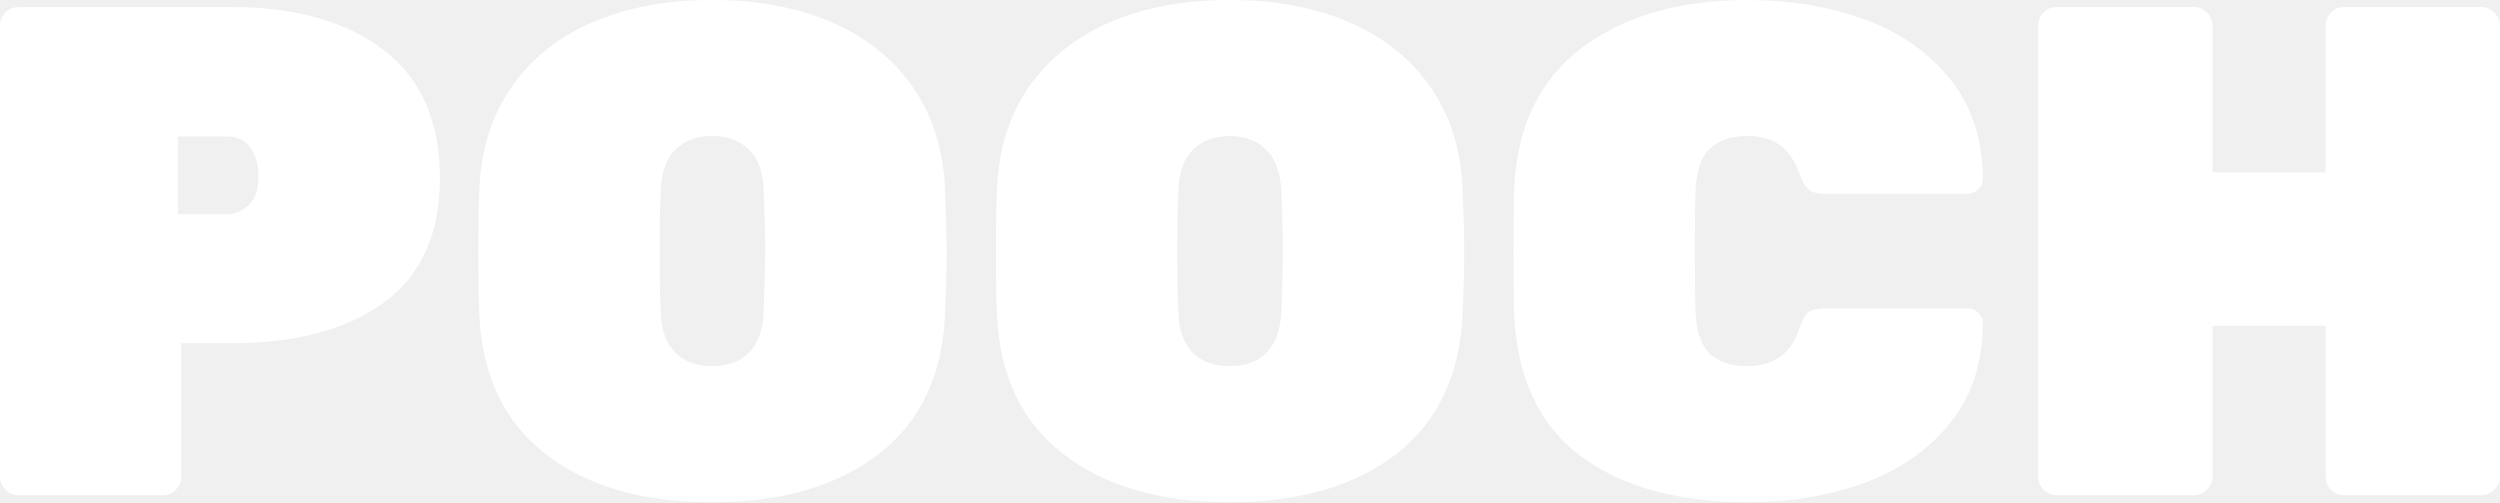
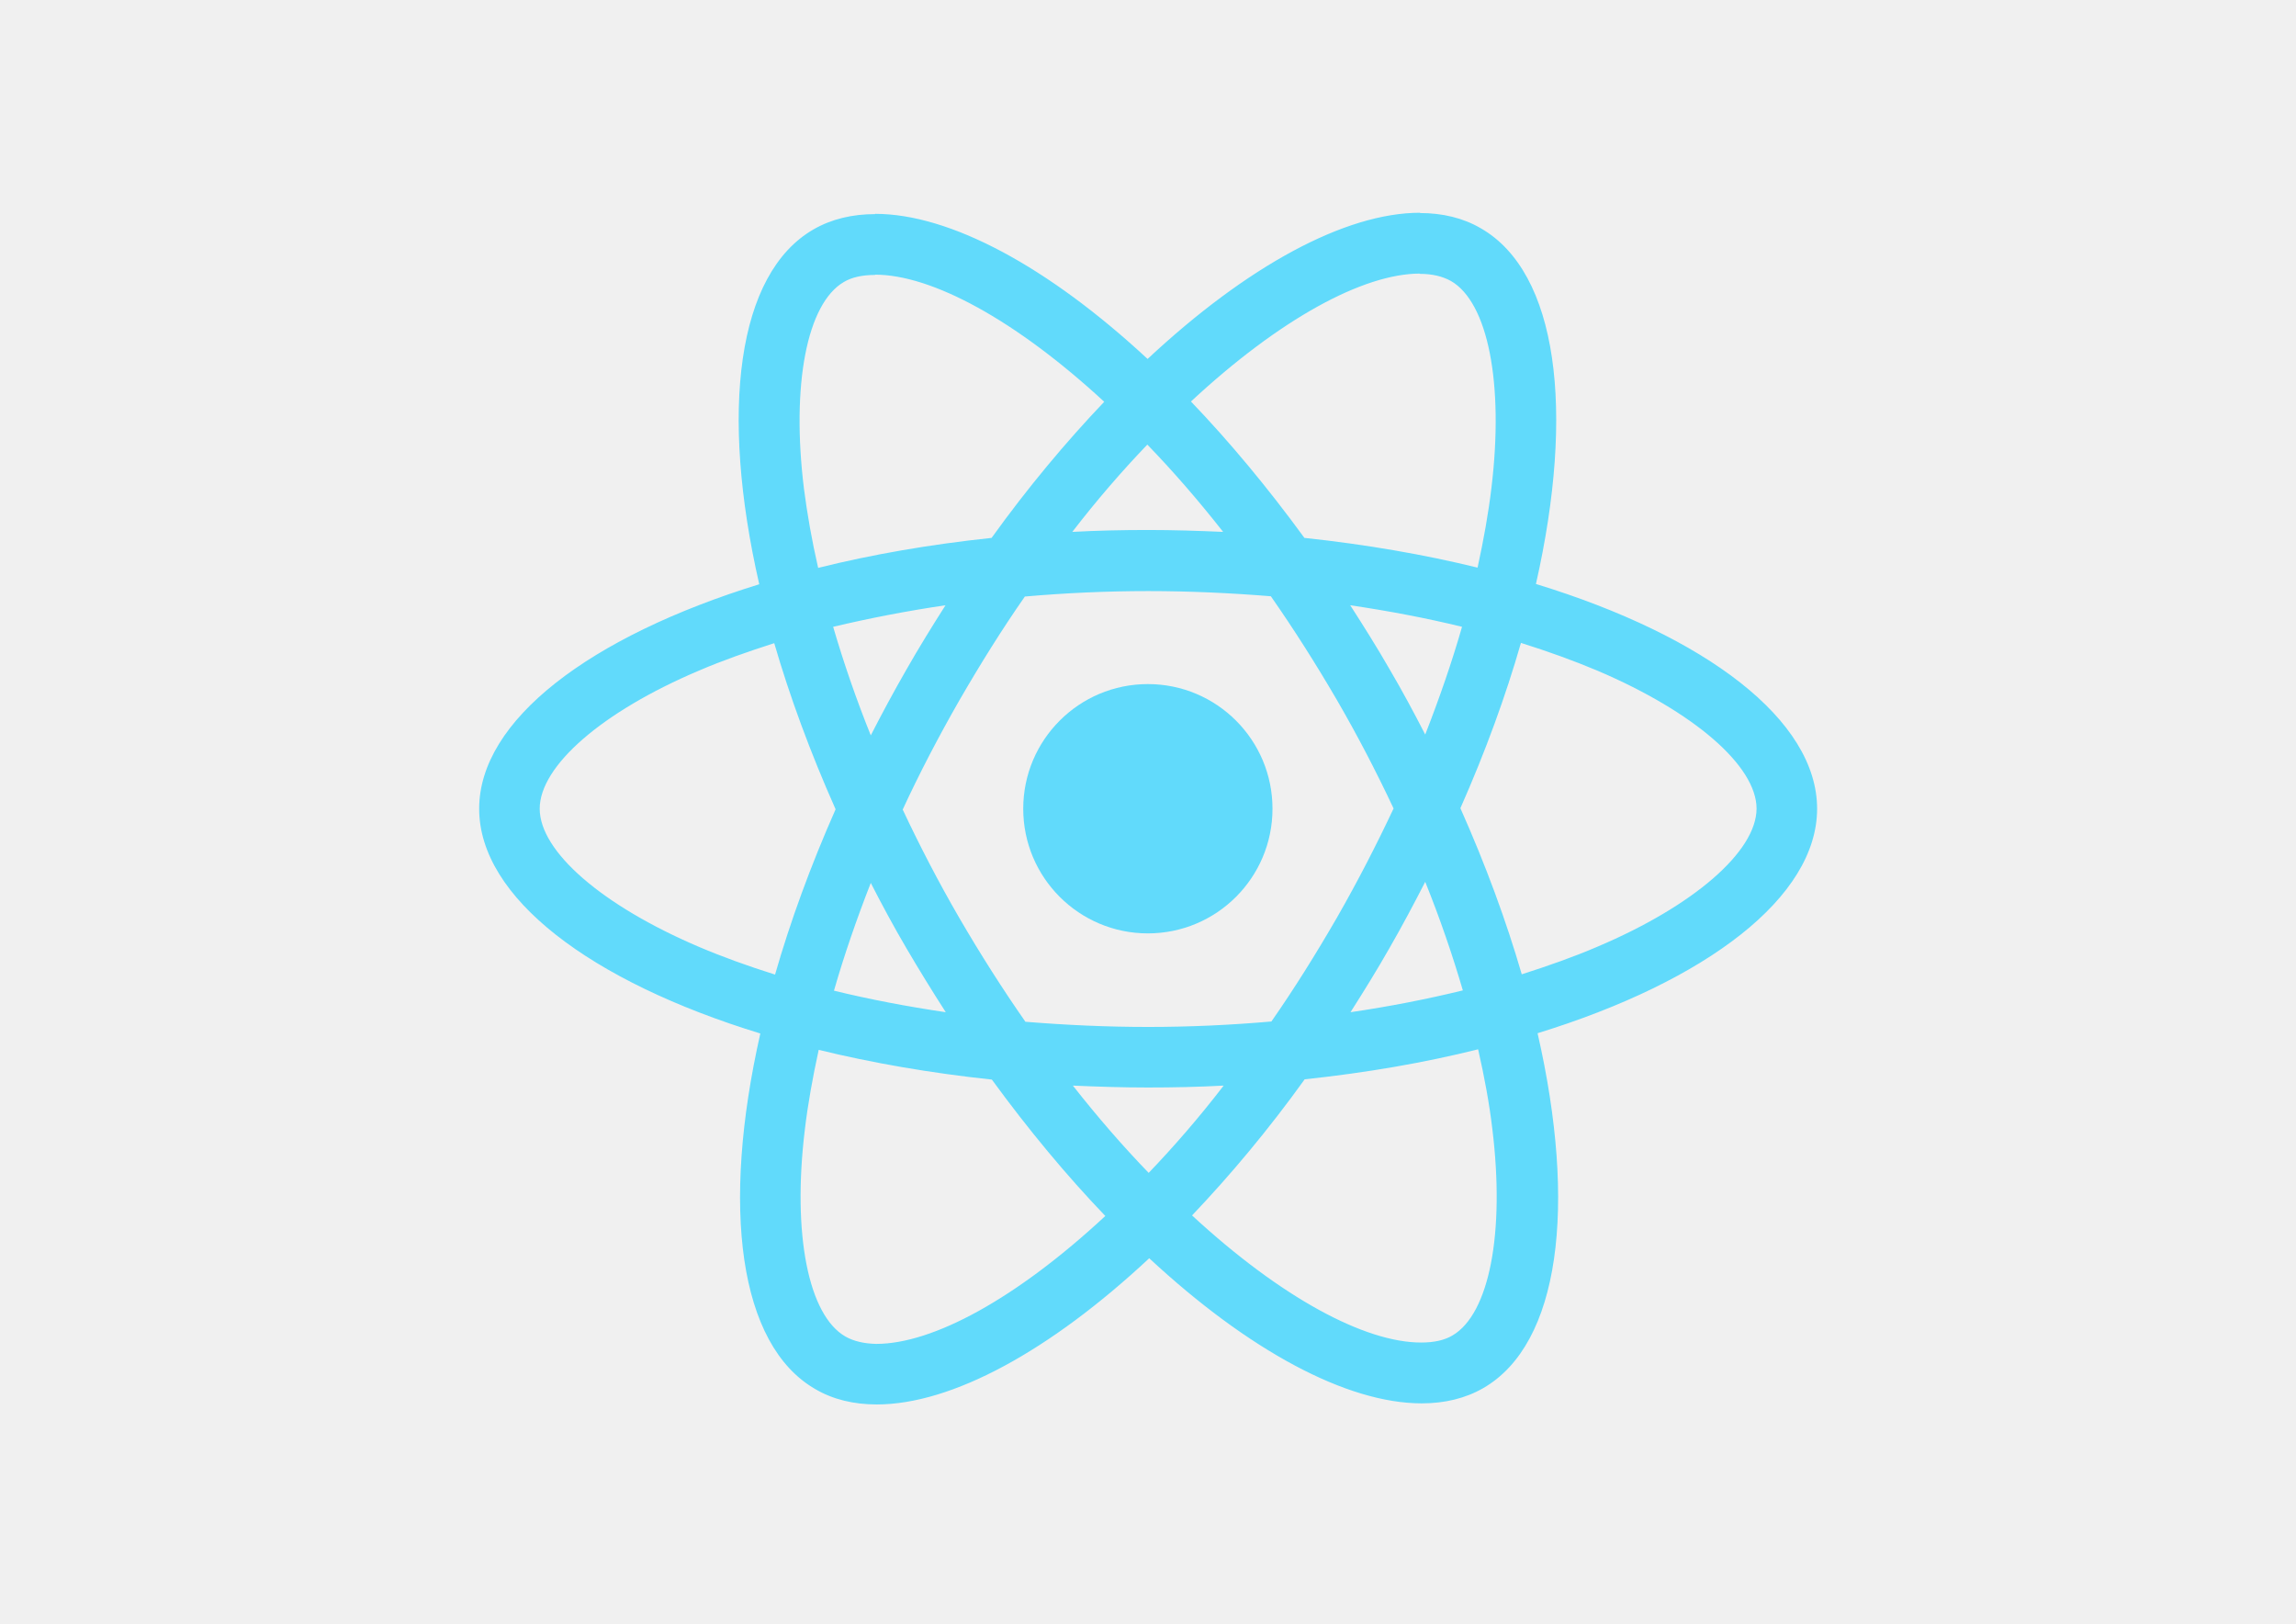
- <svg xmlns="http://www.w3.org/2000/svg" data-v-423bf9ae="" viewBox="0 0 298.69 60" class="font">
-   <g data-v-423bf9ae="" id="f5d40735-7c08-48fa-8b74-742f8772715f" fill="white" transform="matrix(5.952381,0,0,5.952381,-4.583336,-18.75)">
-     <path d="M1.15 13.09L1.15 13.09Q0.99 13.09 0.88 12.98L0.88 12.98L0.88 12.98Q0.77 12.87 0.77 12.71L0.77 12.71L0.77 3.67L0.77 3.67Q0.77 3.51 0.88 3.40L0.88 3.40L0.88 3.40Q0.99 3.29 1.15 3.29L1.15 3.29L5.39 3.29L5.39 3.29Q7.35 3.29 8.48 4.16L8.48 4.16L8.48 4.16Q9.60 5.03 9.60 6.72L9.60 6.72L9.60 6.72Q9.60 8.40 8.48 9.22L8.48 9.22L8.48 9.22Q7.36 10.04 5.39 10.04L5.39 10.04L4.41 10.04L4.41 12.71L4.41 12.71Q4.41 12.87 4.30 12.98L4.30 12.98L4.30 12.98Q4.19 13.09 4.03 13.09L4.03 13.09L1.15 13.09ZM4.34 7.45L5.32 7.45L5.32 7.45Q5.57 7.45 5.77 7.26L5.77 7.26L5.77 7.26Q5.96 7.07 5.96 6.69L5.96 6.69L5.96 6.69Q5.96 6.37 5.81 6.13L5.81 6.13L5.81 6.13Q5.66 5.89 5.32 5.89L5.32 5.89L4.34 5.89L4.34 7.45ZM15.06 13.23L15.06 13.23Q12.96 13.23 11.72 12.26L11.72 12.26L11.72 12.26Q10.47 11.30 10.39 9.45L10.39 9.45L10.39 9.45Q10.37 9.07 10.37 8.23L10.37 8.23L10.37 8.23Q10.37 7.38 10.39 6.99L10.39 6.99L10.39 6.99Q10.43 5.78 11.03 4.91L11.03 4.91L11.03 4.91Q11.62 4.05 12.66 3.60L12.66 3.60L12.66 3.60Q13.69 3.15 15.06 3.15L15.06 3.15L15.06 3.15Q16.44 3.15 17.47 3.60L17.47 3.60L17.47 3.60Q18.51 4.05 19.10 4.91L19.10 4.91L19.10 4.91Q19.70 5.78 19.74 6.99L19.74 6.99L19.74 6.99Q19.77 7.77 19.77 8.23L19.77 8.23L19.77 8.23Q19.77 8.69 19.74 9.45L19.74 9.45L19.74 9.45Q19.66 11.30 18.41 12.26L18.41 12.26L18.41 12.26Q17.16 13.23 15.06 13.23L15.06 13.23ZM15.06 10.50L15.06 10.50Q15.54 10.50 15.81 10.22L15.81 10.22L15.81 10.22Q16.09 9.94 16.10 9.37L16.10 9.37L16.10 9.37Q16.13 8.55 16.13 8.18L16.13 8.18L16.13 8.18Q16.13 7.77 16.10 7.01L16.10 7.01L16.10 7.01Q16.09 6.44 15.81 6.16L15.81 6.16L15.81 6.16Q15.53 5.88 15.06 5.88L15.06 5.88L15.06 5.88Q14.60 5.88 14.32 6.16L14.32 6.16L14.32 6.16Q14.04 6.44 14.03 7.01L14.03 7.01L14.03 7.01Q14.01 7.39 14.01 8.18L14.01 8.18L14.01 8.18Q14.01 8.96 14.03 9.37L14.03 9.37L14.03 9.37Q14.04 9.94 14.32 10.22L14.32 10.22L14.32 10.22Q14.59 10.50 15.06 10.50L15.06 10.50ZM25.45 13.23L25.45 13.23Q23.35 13.23 22.11 12.26L22.11 12.26L22.11 12.26Q20.86 11.30 20.78 9.45L20.78 9.45L20.78 9.45Q20.76 9.07 20.76 8.23L20.76 8.23L20.76 8.23Q20.76 7.38 20.78 6.99L20.78 6.99L20.78 6.99Q20.82 5.78 21.41 4.91L21.41 4.91L21.41 4.91Q22.01 4.05 23.04 3.60L23.04 3.60L23.04 3.60Q24.08 3.15 25.45 3.15L25.45 3.15L25.45 3.15Q26.82 3.15 27.86 3.60L27.86 3.60L27.86 3.60Q28.90 4.05 29.49 4.91L29.49 4.91L29.49 4.91Q30.09 5.78 30.13 6.99L30.13 6.99L30.13 6.99Q30.16 7.77 30.16 8.23L30.16 8.23L30.16 8.23Q30.16 8.69 30.13 9.45L30.13 9.45L30.13 9.45Q30.04 11.30 28.80 12.26L28.80 12.26L28.80 12.26Q27.55 13.23 25.45 13.23L25.45 13.23ZM25.45 10.50L25.45 10.50Q25.93 10.50 26.20 10.22L26.20 10.22L26.20 10.22Q26.47 9.94 26.49 9.37L26.49 9.37L26.49 9.37Q26.52 8.55 26.52 8.18L26.52 8.18L26.52 8.18Q26.52 7.77 26.49 7.01L26.49 7.01L26.49 7.01Q26.47 6.44 26.19 6.16L26.19 6.16L26.19 6.16Q25.91 5.88 25.45 5.88L25.45 5.88L25.45 5.88Q24.99 5.88 24.71 6.16L24.71 6.16L24.71 6.16Q24.43 6.44 24.42 7.01L24.42 7.01L24.42 7.01Q24.40 7.39 24.40 8.18L24.40 8.18L24.40 8.18Q24.40 8.96 24.42 9.37L24.42 9.37L24.42 9.37Q24.43 9.94 24.70 10.22L24.70 10.22L24.70 10.22Q24.98 10.50 25.45 10.50L25.45 10.50ZM35.85 13.23L35.85 13.23Q33.74 13.23 32.49 12.30L32.49 12.30L32.49 12.30Q31.25 11.37 31.16 9.44L31.16 9.44L31.16 9.44Q31.15 9.06 31.15 8.20L31.15 8.20L31.15 8.20Q31.15 7.34 31.16 6.94L31.16 6.94L31.16 6.94Q31.25 5.07 32.52 4.11L32.52 4.11L32.52 4.11Q33.80 3.15 35.85 3.15L35.85 3.15L35.85 3.15Q37.11 3.15 38.17 3.53L38.17 3.53L38.17 3.53Q39.23 3.91 39.89 4.71L39.89 4.71L39.89 4.71Q40.56 5.52 40.57 6.73L40.57 6.73L40.57 6.73Q40.57 6.86 40.48 6.95L40.48 6.95L40.48 6.95Q40.39 7.04 40.26 7.04L40.26 7.04L37.41 7.04L37.41 7.04Q37.18 7.04 37.08 6.96L37.08 6.96L37.08 6.96Q36.97 6.87 36.89 6.64L36.89 6.64L36.89 6.64Q36.74 6.22 36.48 6.05L36.48 6.05L36.48 6.05Q36.23 5.88 35.84 5.88L35.84 5.88L35.84 5.88Q35.35 5.88 35.08 6.14L35.08 6.14L35.08 6.14Q34.82 6.40 34.80 7.01L34.80 7.01L34.80 7.01Q34.79 7.39 34.79 8.18L34.79 8.18L34.79 8.18Q34.79 8.96 34.80 9.37L34.80 9.37L34.80 9.37Q34.82 9.98 35.08 10.24L35.08 10.24L35.08 10.24Q35.35 10.50 35.84 10.50L35.84 10.50L35.84 10.50Q36.64 10.50 36.89 9.74L36.89 9.74L36.89 9.74Q36.96 9.51 37.06 9.42L37.06 9.42L37.06 9.42Q37.17 9.34 37.41 9.34L37.41 9.34L40.26 9.34L40.26 9.34Q40.39 9.34 40.48 9.43L40.48 9.43L40.48 9.43Q40.57 9.52 40.57 9.65L40.57 9.65L40.57 9.65Q40.56 10.86 39.89 11.67L39.89 11.67L39.89 11.67Q39.23 12.47 38.17 12.85L38.17 12.85L38.17 12.85Q37.11 13.23 35.85 13.23L35.85 13.23ZM42.06 13.09L42.06 13.09Q41.90 13.09 41.79 12.98L41.79 12.98L41.79 12.98Q41.68 12.88 41.68 12.71L41.68 12.71L41.68 3.67L41.68 3.67Q41.68 3.51 41.79 3.40L41.79 3.40L41.79 3.40Q41.90 3.29 42.06 3.29L42.06 3.29L44.80 3.29L44.80 3.29Q44.95 3.29 45.07 3.40L45.07 3.40L45.07 3.40Q45.18 3.51 45.18 3.67L45.18 3.67L45.18 6.61L47.45 6.61L47.45 3.67L47.45 3.67Q47.45 3.51 47.56 3.40L47.56 3.40L47.56 3.40Q47.67 3.29 47.82 3.29L47.82 3.29L50.57 3.29L50.57 3.29Q50.72 3.29 50.83 3.40L50.83 3.40L50.83 3.40Q50.95 3.51 50.95 3.67L50.95 3.67L50.95 12.71L50.95 12.71Q50.95 12.87 50.83 12.98L50.83 12.98L50.83 12.98Q50.72 13.09 50.57 13.09L50.57 13.09L47.82 13.09L47.82 13.09Q47.67 13.09 47.56 12.98L47.56 12.98L47.56 12.98Q47.45 12.87 47.45 12.71L47.45 12.71L47.45 9.69L45.18 9.69L45.18 12.71L45.18 12.71Q45.18 12.87 45.07 12.98L45.07 12.98L45.07 12.98Q44.95 13.09 44.80 13.09L44.80 13.09L42.06 13.09Z" />
+ <svg xmlns="http://www.w3.org/2000/svg" viewBox="0 0 841.9 595.3">
+   <g fill="#61DAFB">
+     <path d="M666.3 296.5c0-32.5-40.7-63.3-103.1-82.4 14.4-63.6 8-114.2-20.2-130.4-6.5-3.8-14.1-5.6-22.4-5.6v22.3c4.6 0 8.3.9 11.4 2.6 13.6 7.8 19.5 37.5 14.9 75.7-1.1 9.4-2.9 19.3-5.1 29.4-19.6-4.8-41-8.5-63.5-10.9-13.5-18.5-27.5-35.3-41.6-50 32.6-30.3 63.2-46.9 84-46.9V78c-27.5 0-63.5 19.6-99.9 53.6-36.4-33.8-72.4-53.2-99.9-53.2v22.3c20.7 0 51.4 16.5 84 46.6-14 14.7-28 31.4-41.3 49.9-22.6 2.4-44 6.1-63.6 11-2.3-10-4-19.7-5.2-29-4.7-38.2 1.1-67.9 14.6-75.8 3-1.8 6.9-2.6 11.5-2.6V78.5c-8.4 0-16 1.8-22.6 5.6-28.1 16.2-34.4 66.7-19.9 130.1-62.2 19.2-102.7 49.9-102.7 82.3 0 32.5 40.7 63.3 103.1 82.4-14.4 63.6-8 114.2 20.2 130.4 6.5 3.8 14.1 5.6 22.5 5.6 27.5 0 63.5-19.6 99.9-53.6 36.4 33.8 72.4 53.2 99.9 53.2 8.4 0 16-1.8 22.6-5.6 28.1-16.2 34.4-66.7 19.9-130.1 62-19.1 102.5-49.9 102.5-82.3zm-130.2-66.7c-3.7 12.9-8.3 26.2-13.5 39.5-4.1-8-8.4-16-13.1-24-4.6-8-9.5-15.8-14.4-23.4 14.2 2.1 27.9 4.7 41 7.9zm-45.8 106.5c-7.8 13.5-15.8 26.3-24.1 38.2-14.9 1.3-30 2-45.2 2-15.1 0-30.2-.7-45-1.9-8.3-11.9-16.4-24.6-24.2-38-7.6-13.1-14.5-26.4-20.8-39.8 6.2-13.4 13.2-26.8 20.7-39.9 7.8-13.5 15.8-26.3 24.1-38.2 14.9-1.3 30-2 45.2-2 15.1 0 30.2.7 45 1.9 8.3 11.9 16.4 24.6 24.2 38 7.6 13.1 14.5 26.4 20.8 39.8-6.3 13.4-13.2 26.8-20.7 39.9zm32.3-13c5.4 13.4 10 26.8 13.8 39.8-13.1 3.2-26.9 5.9-41.2 8 4.9-7.7 9.8-15.6 14.4-23.7 4.6-8 8.9-16.1 13-24.1zM421.2 430c-9.3-9.6-18.6-20.3-27.8-32 9 .4 18.2.7 27.5.7 9.4 0 18.7-.2 27.8-.7-9 11.7-18.3 22.4-27.5 32zm-74.4-58.9c-14.2-2.1-27.9-4.7-41-7.9 3.7-12.9 8.3-26.2 13.5-39.5 4.1 8 8.4 16 13.1 24 4.7 8 9.5 15.8 14.4 23.4zM420.7 163c9.3 9.6 18.6 20.3 27.8 32-9-.4-18.2-.7-27.5-.7-9.4 0-18.7.2-27.8.7 9-11.7 18.3-22.4 27.5-32zm-74 58.9c-4.9 7.7-9.8 15.6-14.4 23.7-4.6 8-8.9 16-13 24-5.4-13.4-10-26.8-13.8-39.8 13.1-3.1 26.9-5.8 41.2-7.9zm-90.5 125.2c-35.4-15.1-58.3-34.9-58.3-50.6 0-15.7 22.9-35.6 58.3-50.6 8.6-3.7 18-7 27.7-10.1 5.7 19.6 13.2 40 22.5 60.9-9.2 20.8-16.6 41.1-22.2 60.6-9.9-3.1-19.3-6.5-28-10.2zM310 490c-13.6-7.8-19.5-37.5-14.9-75.7 1.1-9.4 2.9-19.3 5.1-29.4 19.6 4.8 41 8.5 63.5 10.9 13.5 18.5 27.5 35.3 41.6 50-32.6 30.3-63.2 46.9-84 46.9-4.5-.1-8.3-1-11.3-2.7zm237.2-76.2c4.7 38.2-1.1 67.9-14.6 75.8-3 1.8-6.9 2.6-11.5 2.6-20.7 0-51.4-16.5-84-46.6 14-14.7 28-31.4 41.3-49.9 22.6-2.4 44-6.1 63.6-11 2.3 10.1 4.1 19.8 5.2 29.1zm38.5-66.7c-8.6 3.7-18 7-27.7 10.1-5.7-19.6-13.2-40-22.5-60.9 9.2-20.8 16.6-41.1 22.2-60.6 9.9 3.1 19.3 6.5 28.1 10.2 35.4 15.1 58.3 34.9 58.3 50.6-.1 15.7-23 35.6-58.4 50.6zM320.8 78.4z" />
+     <circle cx="420.9" cy="296.5" r="45.7" />
+     <path d="M520.5 78.1z" />
  </g>
</svg>
